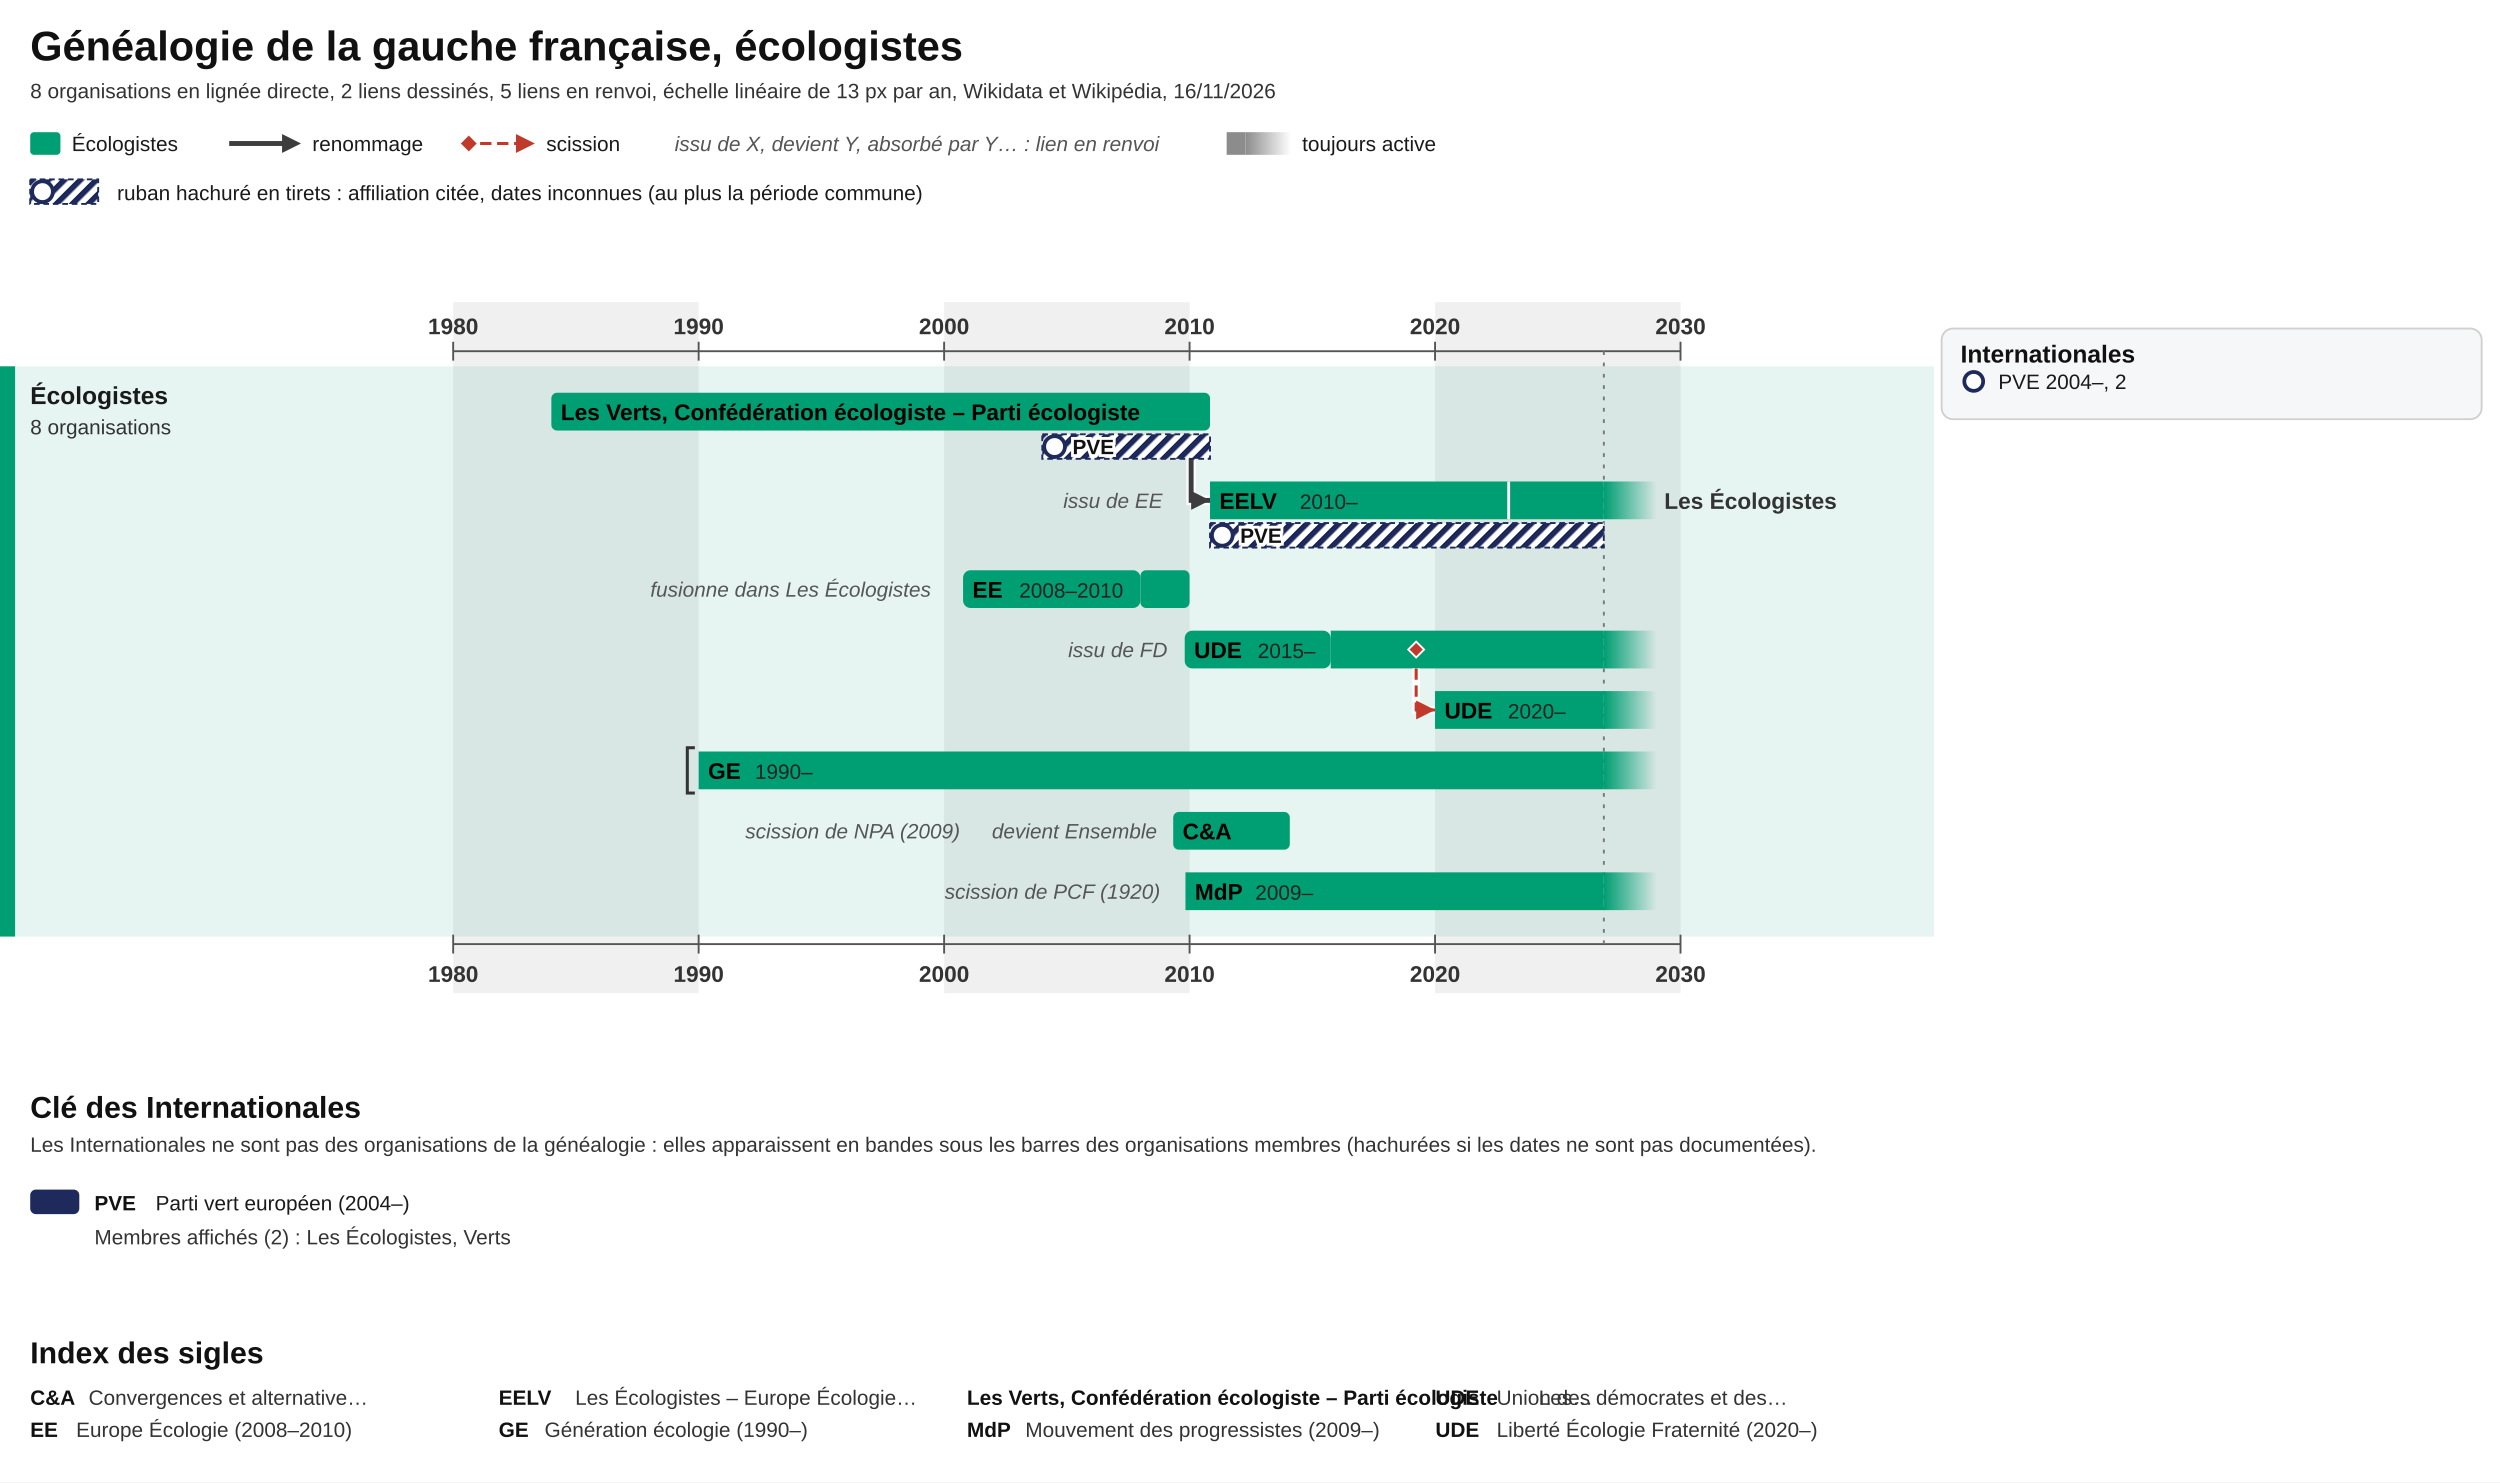
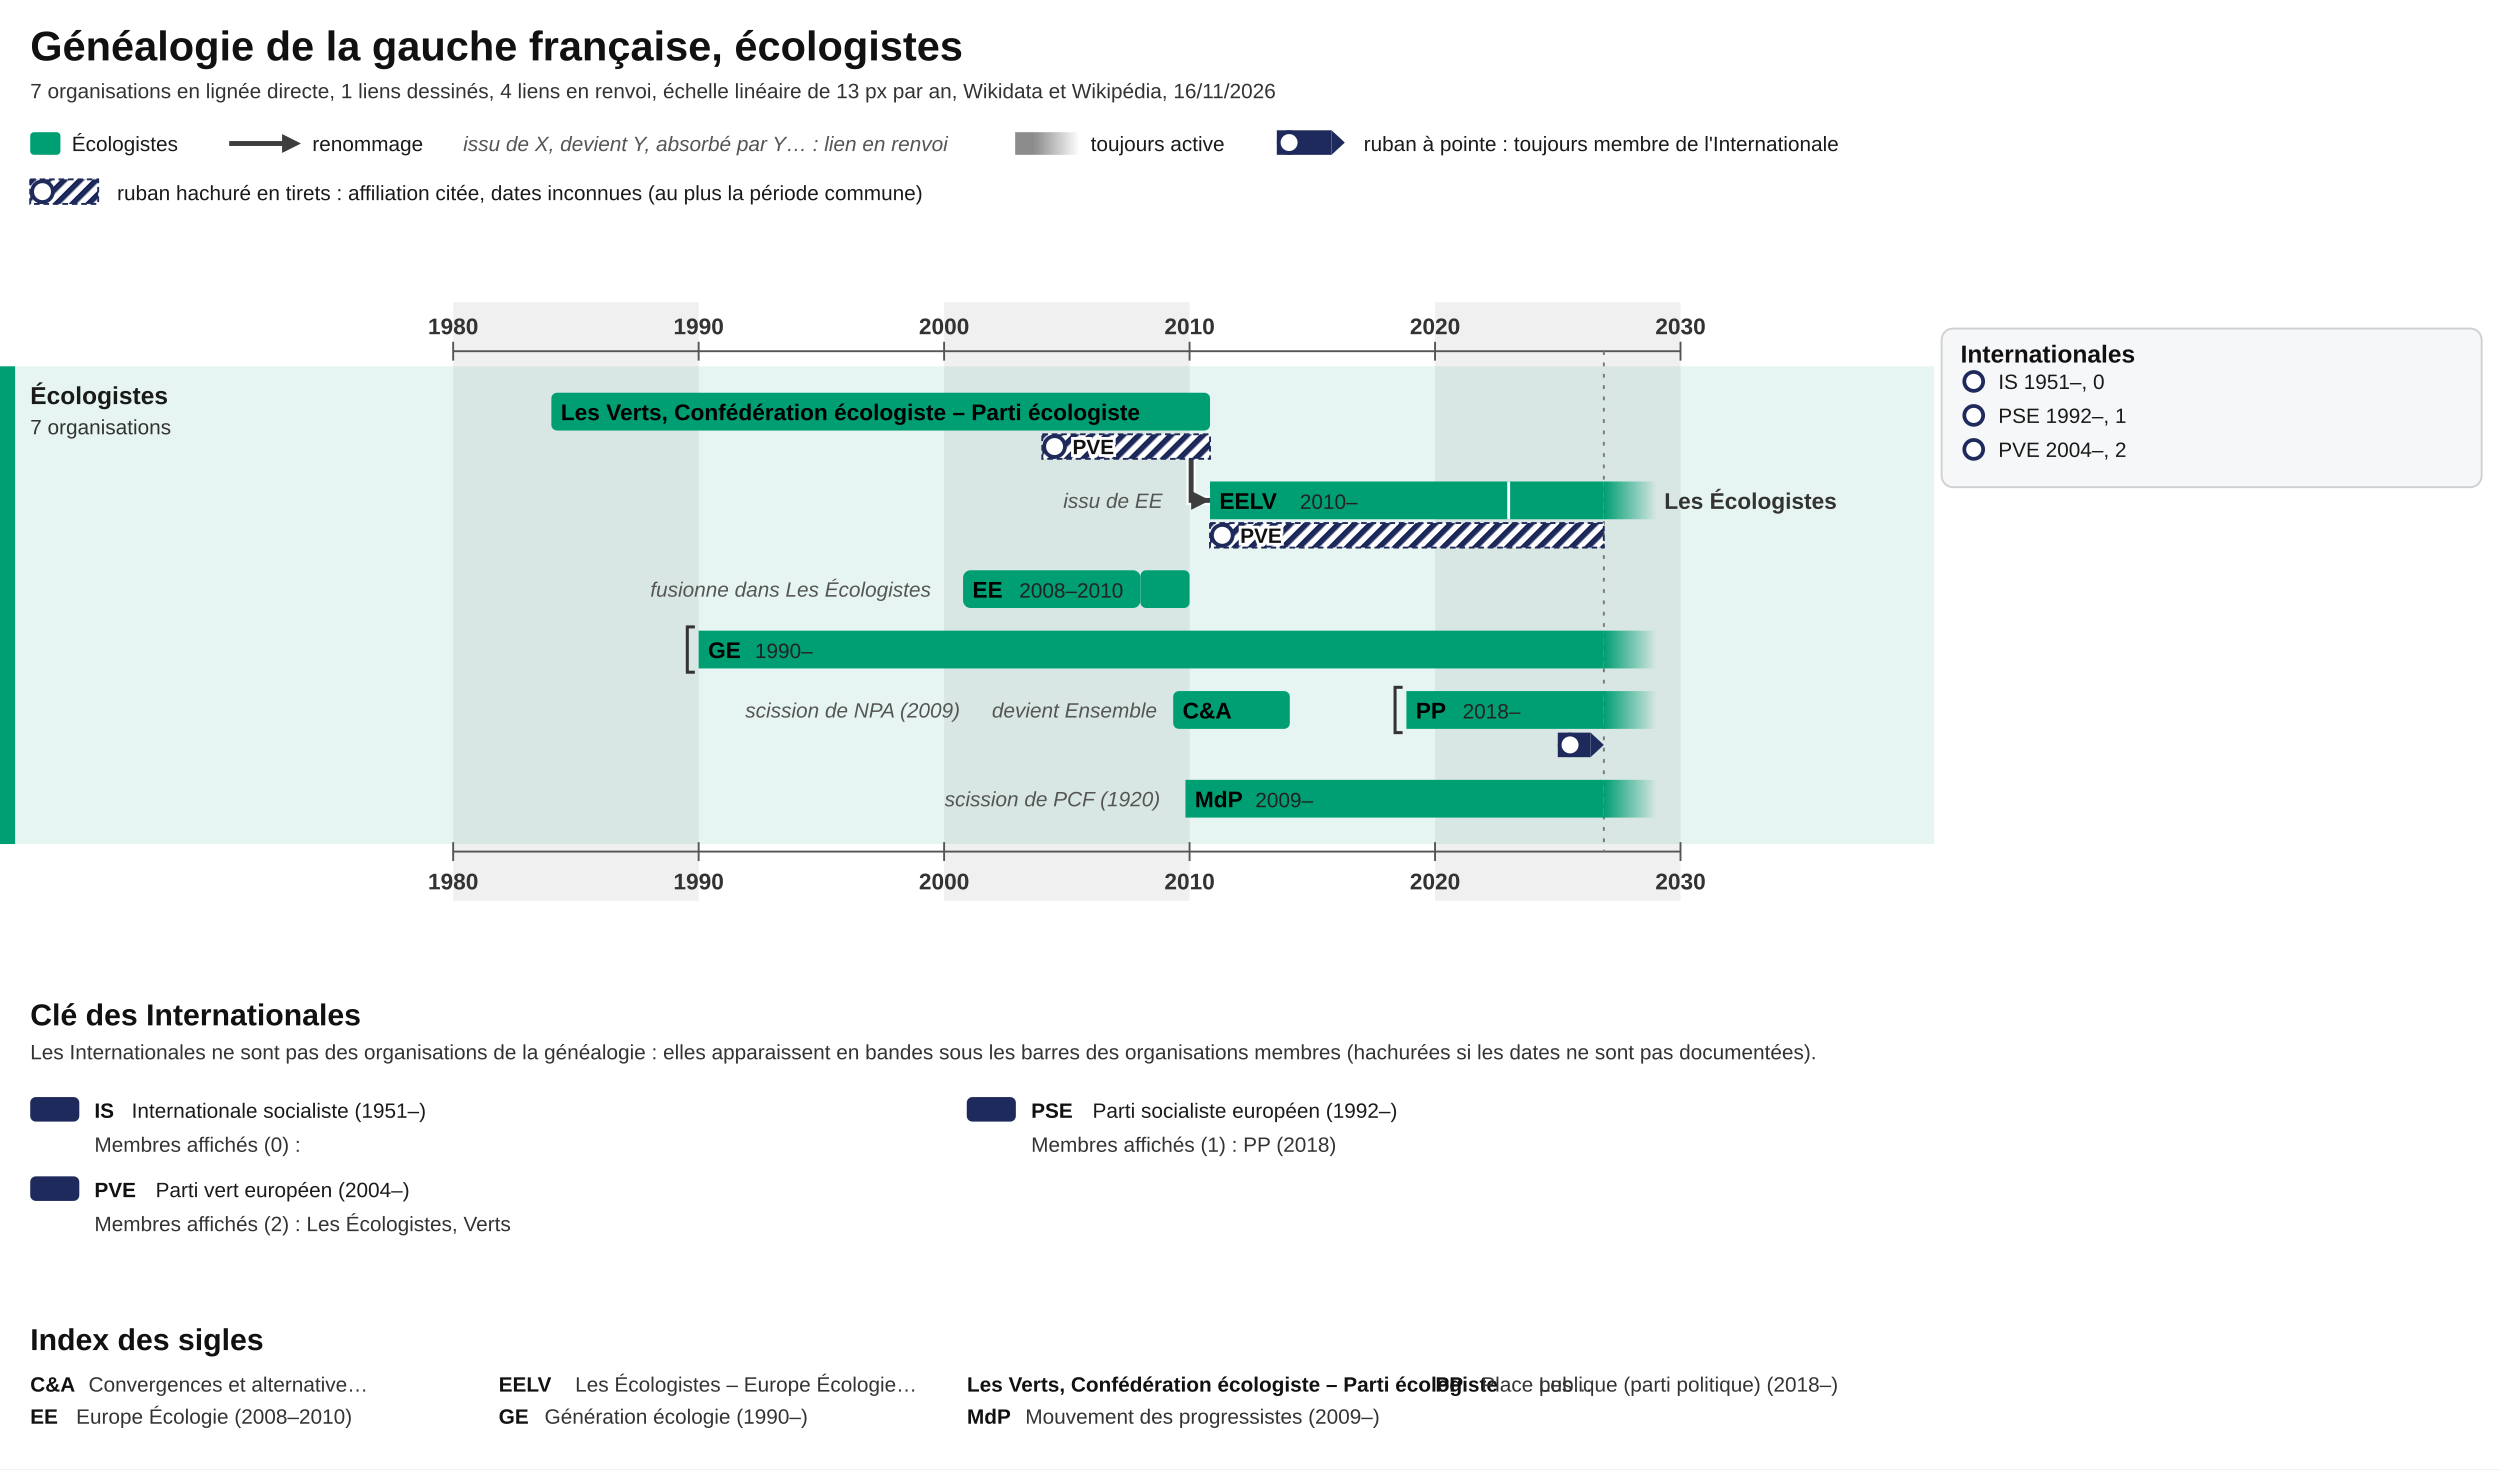
- <svg xmlns="http://www.w3.org/2000/svg" id="arbre" width="1324" height="785" viewBox="0 0 1324 785" data-x0="240" data-t0="1980" data-ppa="13.0" data-aujourdhui="2026.8744" data-min-w="6" data-seuil-annees="40" data-seuil-voies="2" data-seuil-rangs="6" data-cassure="" data-cassure-px="44" data-degrade="28" data-n-barres="8" data-vue-famille="oui" font-family="Arial, Helvetica, sans-serif">
+ <svg xmlns="http://www.w3.org/2000/svg" id="arbre" width="1324" height="778" viewBox="0 0 1324 778" data-x0="240" data-t0="1980" data-ppa="13.0" data-aujourdhui="2026.8744" data-min-w="6" data-seuil-annees="40" data-seuil-voies="2" data-seuil-rangs="6" data-cassure="" data-cassure-px="44" data-degrade="28" data-n-barres="7" data-vue-famille="oui" font-family="Arial, Helvetica, sans-serif">
  <defs>
    <linearGradient id="g-8C8C8C">
      <stop offset="0" stop-color="#8C8C8C" />
      <stop offset="1" stop-color="#8C8C8C" stop-opacity="0" />
    </linearGradient>
    <linearGradient id="g-009E73">
      <stop offset="0" stop-color="#009E73" />
      <stop offset="1" stop-color="#009E73" stop-opacity="0" />
    </linearGradient>
    <pattern id="h-332288" width="6" height="6" patternUnits="userSpaceOnUse" patternTransform="rotate(45)">
      <rect width="6" height="6" fill="#FFFFFF" />
      <rect width="3" height="6" fill="#332288" />
    </pattern>
    <pattern id="h-1F2A5C" width="6" height="6" patternUnits="userSpaceOnUse" patternTransform="rotate(45)">
      <rect width="6" height="6" fill="#FFFFFF" />
      <rect width="3" height="6" fill="#1F2A5C" />
    </pattern>
  </defs>
-   <rect width="1324" height="785" fill="#FFFFFF" />
+   <rect width="1324" height="778" fill="#FFFFFF" />
  <g class="voie" data-voie="0" data-cle="écologistes">
-     <rect class="fond-voie" x="0" y="194.0" width="1024.3" height="302.0" fill="#E6F5F1" />
-     <rect class="bord-voie" x="0" y="194.0" width="8" height="302.0" fill="#009E73" />
+     <rect class="fond-voie" x="0" y="194.0" width="1024.3" height="253.0" fill="#E6F5F1" />
+     <rect class="bord-voie" x="0" y="194.0" width="8" height="253.0" fill="#009E73" />
    <text x="16.0" y="214.0" font-size="13" font-family="Arial, Helvetica, sans-serif" font-weight="bold" fill="#1A1A1A" text-anchor="start" class="voie-t">Écologistes</text>
-     <text x="16.0" y="230.0" font-size="11" font-family="Arial, Helvetica, sans-serif" fill="#333333" text-anchor="start" class="voie-t">8 organisations</text>
-   </g>
-   <rect class="bande-decennie" x="240.0" y="160.0" width="130.0" height="366.0" fill="#000000" fill-opacity="0.06" />
-   <rect class="bande-decennie" x="500.0" y="160.0" width="130.0" height="366.0" fill="#000000" fill-opacity="0.06" />
-   <rect class="bande-decennie" x="760.0" y="160.0" width="130.0" height="366.0" fill="#000000" fill-opacity="0.06" />
+     <text x="16.0" y="230.0" font-size="11" font-family="Arial, Helvetica, sans-serif" fill="#333333" text-anchor="start" class="voie-t">7 organisations</text>
+   </g>
+   <rect class="bande-decennie" x="240.0" y="160.0" width="130.0" height="317.0" fill="#000000" fill-opacity="0.06" />
+   <rect class="bande-decennie" x="500.0" y="160.0" width="130.0" height="317.0" fill="#000000" fill-opacity="0.06" />
+   <rect class="bande-decennie" x="760.0" y="160.0" width="130.0" height="317.0" fill="#000000" fill-opacity="0.06" />
  <g class="axe-haut">
    <line x1="240.0" x2="890.0" y1="186.0" y2="186.0" stroke="#555555" />
    <line x1="240.0" x2="240.0" y1="181.0" y2="191.0" stroke="#555555" />
    <text x="240.0" y="177.0" font-size="12" font-family="Arial, Helvetica, sans-serif" font-weight="bold" fill="#333333" text-anchor="middle" class="axe-t">1980</text>
    <line x1="370.0" x2="370.0" y1="181.0" y2="191.0" stroke="#555555" />
    <text x="370.0" y="177.0" font-size="12" font-family="Arial, Helvetica, sans-serif" font-weight="bold" fill="#333333" text-anchor="middle" class="axe-t">1990</text>
    <line x1="500.0" x2="500.0" y1="181.0" y2="191.0" stroke="#555555" />
    <text x="500.0" y="177.0" font-size="12" font-family="Arial, Helvetica, sans-serif" font-weight="bold" fill="#333333" text-anchor="middle" class="axe-t">2000</text>
    <line x1="630.0" x2="630.0" y1="181.0" y2="191.0" stroke="#555555" />
    <text x="630.0" y="177.0" font-size="12" font-family="Arial, Helvetica, sans-serif" font-weight="bold" fill="#333333" text-anchor="middle" class="axe-t">2010</text>
    <line x1="760.0" x2="760.0" y1="181.0" y2="191.0" stroke="#555555" />
    <text x="760.0" y="177.0" font-size="12" font-family="Arial, Helvetica, sans-serif" font-weight="bold" fill="#333333" text-anchor="middle" class="axe-t">2020</text>
    <line x1="890.0" x2="890.0" y1="181.0" y2="191.0" stroke="#555555" />
    <text x="890.0" y="177.0" font-size="12" font-family="Arial, Helvetica, sans-serif" font-weight="bold" fill="#333333" text-anchor="middle" class="axe-t">2030</text>
  </g>
  <g class="axe-bas">
-     <line x1="240.0" x2="890.0" y1="500.0" y2="500.0" stroke="#555555" />
-     <line x1="240.0" x2="240.0" y1="495.0" y2="505.0" stroke="#555555" />
-     <text x="240.0" y="520.0" font-size="12" font-family="Arial, Helvetica, sans-serif" font-weight="bold" fill="#333333" text-anchor="middle" class="axe-t">1980</text>
-     <line x1="370.0" x2="370.0" y1="495.0" y2="505.0" stroke="#555555" />
-     <text x="370.0" y="520.0" font-size="12" font-family="Arial, Helvetica, sans-serif" font-weight="bold" fill="#333333" text-anchor="middle" class="axe-t">1990</text>
-     <line x1="500.0" x2="500.0" y1="495.0" y2="505.0" stroke="#555555" />
-     <text x="500.0" y="520.0" font-size="12" font-family="Arial, Helvetica, sans-serif" font-weight="bold" fill="#333333" text-anchor="middle" class="axe-t">2000</text>
-     <line x1="630.0" x2="630.0" y1="495.0" y2="505.0" stroke="#555555" />
-     <text x="630.0" y="520.0" font-size="12" font-family="Arial, Helvetica, sans-serif" font-weight="bold" fill="#333333" text-anchor="middle" class="axe-t">2010</text>
-     <line x1="760.0" x2="760.0" y1="495.0" y2="505.0" stroke="#555555" />
-     <text x="760.0" y="520.0" font-size="12" font-family="Arial, Helvetica, sans-serif" font-weight="bold" fill="#333333" text-anchor="middle" class="axe-t">2020</text>
-     <line x1="890.0" x2="890.0" y1="495.0" y2="505.0" stroke="#555555" />
-     <text x="890.0" y="520.0" font-size="12" font-family="Arial, Helvetica, sans-serif" font-weight="bold" fill="#333333" text-anchor="middle" class="axe-t">2030</text>
-   </g>
-   <line x1="849.4" x2="849.4" y1="186.0" y2="500.0" stroke="#777777" stroke-dasharray="2 4" />
+     <line x1="240.0" x2="890.0" y1="451.0" y2="451.0" stroke="#555555" />
+     <line x1="240.0" x2="240.0" y1="446.0" y2="456.0" stroke="#555555" />
+     <text x="240.0" y="471.0" font-size="12" font-family="Arial, Helvetica, sans-serif" font-weight="bold" fill="#333333" text-anchor="middle" class="axe-t">1980</text>
+     <line x1="370.0" x2="370.0" y1="446.0" y2="456.0" stroke="#555555" />
+     <text x="370.0" y="471.0" font-size="12" font-family="Arial, Helvetica, sans-serif" font-weight="bold" fill="#333333" text-anchor="middle" class="axe-t">1990</text>
+     <line x1="500.0" x2="500.0" y1="446.0" y2="456.0" stroke="#555555" />
+     <text x="500.0" y="471.0" font-size="12" font-family="Arial, Helvetica, sans-serif" font-weight="bold" fill="#333333" text-anchor="middle" class="axe-t">2000</text>
+     <line x1="630.0" x2="630.0" y1="446.0" y2="456.0" stroke="#555555" />
+     <text x="630.0" y="471.0" font-size="12" font-family="Arial, Helvetica, sans-serif" font-weight="bold" fill="#333333" text-anchor="middle" class="axe-t">2010</text>
+     <line x1="760.0" x2="760.0" y1="446.0" y2="456.0" stroke="#555555" />
+     <text x="760.0" y="471.0" font-size="12" font-family="Arial, Helvetica, sans-serif" font-weight="bold" fill="#333333" text-anchor="middle" class="axe-t">2020</text>
+     <line x1="890.0" x2="890.0" y1="446.0" y2="456.0" stroke="#555555" />
+     <text x="890.0" y="471.0" font-size="12" font-family="Arial, Helvetica, sans-serif" font-weight="bold" fill="#333333" text-anchor="middle" class="axe-t">2030</text>
+   </g>
+   <line x1="849.4" x2="849.4" y1="186.0" y2="451.0" stroke="#777777" stroke-dasharray="2 4" />
  <g class="contenu-voie" data-voie="0">
    <g class="org" data-id="Q743390" data-intl="Q950179" data-recherche="verts les verts">
      <rect class="barre" data-id="Q743390" data-debut="1984.0000" data-fin="2010.8333" data-statut="fin_connue" data-majeure="oui" x="292.00" y="208.00" width="348.83" height="20" rx="3" fill="#009E73" />
    </g>
    <g class="org" data-id="Q613786" data-intl="Q950179" data-recherche="les ecologistes les ecologistes – europe ecologie les verts">
      <rect class="barre" data-id="Q613786" data-debut="2010.8333" data-fin="actif" data-statut="actif_valide" data-majeure="oui" x="640.83" y="255.00" width="208.53" height="20" rx="0" fill="#009E73" />
      <rect class="fin-ouverte" x="849.37" y="255.00" width="28.00" height="20" fill="url(#g-009E73)" />
    </g>
    <g class="org" data-id="Q557045" data-intl="" data-recherche="ee europe ecologie">
      <rect class="barre" data-id="Q557045" data-debut="2008.0000" data-fin="2010.0000" data-statut="fin_connue" data-majeure="" x="604.00" y="302.00" width="26.00" height="20" rx="3" fill="#009E73" />
    </g>
-     <g class="org" data-id="Q21055512" data-intl="" data-recherche="ude (2015) union des democrates et des ecologistes">
-       <rect class="barre" data-id="Q21055512" data-debut="2015.7500" data-fin="actif" data-statut="actif_valide" data-majeure="oui" x="704.75" y="334.00" width="144.62" height="20" rx="0" fill="#009E73" />
+     <g class="org" data-id="Q1153753" data-intl="" data-recherche="ge generation ecologie">
+       <rect class="barre" data-id="Q1153753" data-debut="1990.0000" data-fin="actif" data-statut="actif_valide" data-majeure="oui" x="370.00" y="334.00" width="479.37" height="20" rx="0" fill="#009E73" />
+       <path class="sans-ancetre" d="M368.00 332.00 H364.00 V356.00 H368.00" stroke="#333333" stroke-width="1.6" fill="none" />
      <rect class="fin-ouverte" x="849.37" y="334.00" width="28.00" height="20" fill="url(#g-009E73)" />
    </g>
-     <g class="org" data-id="Q86998495" data-intl="" data-recherche="ude (2020) liberte ecologie fraternite">
-       <rect class="barre" data-id="Q86998495" data-debut="2020.0000" data-fin="actif" data-statut="actif_valide" data-majeure="oui" x="760.00" y="366.00" width="89.37" height="20" rx="0" fill="#009E73" />
+     <g class="org" data-id="Q2996386" data-intl="" data-recherche="c&amp;a convergences et alternative">
+       <rect class="barre" data-id="Q2996386" data-debut="2009.3333" data-fin="2014.0833" data-statut="fin_connue" data-majeure="" x="621.33" y="366.00" width="61.75" height="20" rx="3" fill="#009E73" />
+     </g>
+     <g class="org" data-id="Q58366009" data-intl="Q220945" data-recherche="pp (2018) place publique (parti politique)">
+       <rect class="barre" data-id="Q58366009" data-debut="2018.8333" data-fin="actif" data-statut="actif_valide" data-majeure="oui" x="744.83" y="366.00" width="104.53" height="20" rx="0" fill="#009E73" />
+       <path class="sans-ancetre" d="M742.83 364.00 H738.83 V388.00 H742.83" stroke="#333333" stroke-width="1.6" fill="none" />
      <rect class="fin-ouverte" x="849.37" y="366.00" width="28.00" height="20" fill="url(#g-009E73)" />
    </g>
-     <g class="org" data-id="Q1153753" data-intl="" data-recherche="ge generation ecologie">
-       <rect class="barre" data-id="Q1153753" data-debut="1990.0000" data-fin="actif" data-statut="actif_valide" data-majeure="oui" x="370.00" y="398.00" width="479.37" height="20" rx="0" fill="#009E73" />
-       <path class="sans-ancetre" d="M368.00 396.00 H364.00 V420.00 H368.00" stroke="#333333" stroke-width="1.6" fill="none" />
-       <rect class="fin-ouverte" x="849.37" y="398.00" width="28.00" height="20" fill="url(#g-009E73)" />
-     </g>
-     <g class="org" data-id="Q2996386" data-intl="" data-recherche="c&amp;a convergences et alternative">
-       <rect class="barre" data-id="Q2996386" data-debut="2009.3333" data-fin="2014.0833" data-statut="fin_connue" data-majeure="" x="621.33" y="430.00" width="61.75" height="20" rx="3" fill="#009E73" />
-     </g>
    <g class="org" data-id="Q3326849" data-intl="" data-recherche="mdp mouvement des progressistes">
-       <rect class="barre" data-id="Q3326849" data-debut="2009.8333" data-fin="actif" data-statut="actif_valide" data-majeure="oui" x="627.83" y="462.00" width="221.53" height="20" rx="0" fill="#009E73" />
-       <rect class="fin-ouverte" x="849.37" y="462.00" width="28.00" height="20" fill="url(#g-009E73)" />
+       <rect class="barre" data-id="Q3326849" data-debut="2009.8333" data-fin="actif" data-statut="actif_valide" data-majeure="oui" x="627.83" y="413.00" width="221.53" height="20" rx="0" fill="#009E73" />
+       <rect class="fin-ouverte" x="849.37" y="413.00" width="28.00" height="20" fill="url(#g-009E73)" />
    </g>
  </g>
  <g class="liens">
    <g class="lien" data-a="Q743390" data-b="Q613786" data-rel="renommage" data-annees="0.77" data-voies="0" data-rangs="1" data-majeur="" data-va="0" data-vb="0">
      <path class="halo geo" d="M630.83 243.00 L630.83 265.00 L640.83 265.00" data-geo="[[630.83, 243.0, 0], [630.83, 265.0, 0], [640.83, 265.0, 0]]" fill="none" stroke="#FFFFFF" stroke-width="5.1" stroke-opacity="0.85" />
      <path class="trait geo" d="M630.83 243.00 L630.83 265.00 L640.83 265.00" data-geo="[[630.83, 243.0, 0], [630.83, 265.0, 0], [640.83, 265.0, 0]]" fill="none" stroke="#3D3D3D" stroke-width="2.6" />
      <polygon class="fleche geo" data-geo="[[640.83, 265.0, 0], [630.83, 260.0, 0], [630.83, 270.0, 0]]" points="640.83,265.00 630.83,260.00 630.83,270.00" fill="#3D3D3D" />
-     </g>
-     <g class="lien" data-a="Q21055512" data-b="Q86998495" data-rel="scission" data-annees="0.77" data-voies="0" data-rangs="1" data-majeur="" data-va="0" data-vb="0">
-       <path class="halo geo" d="M750.00 354.00 L750.00 376.00 L760.00 376.00" data-geo="[[750.0, 354.0, 0], [750.0, 376.0, 0], [760.0, 376.0, 0]]" fill="none" stroke="#FFFFFF" stroke-width="4.1" stroke-opacity="0.85" />
-       <path class="trait geo" d="M750.00 354.00 L750.00 376.00 L760.00 376.00" data-geo="[[750.0, 354.0, 0], [750.0, 376.0, 0], [760.0, 376.0, 0]]" fill="none" stroke="#C0392B" stroke-width="1.6" stroke-dasharray="6 3" />
-       <polygon class="fleche geo" data-geo="[[760.0, 376.0, 0], [750.0, 371.0, 0], [750.0, 381.0, 0]]" points="760.00,376.00 750.00,371.00 750.00,381.00" fill="#C0392B" />
-       <polygon class="marque-scission geo" points="750.00,339.80 754.20,344.00 750.00,348.20 745.80,344.00" fill="#C0392B" stroke="#FFFFFF" stroke-width="1" data-geo="[[750.00,339.80,0],[754.20,344.00,0],[750.00,348.20,0],[745.80,344.00,0]]" data-voie="0" />
    </g>
  </g>
  <g class="contenu-voie" data-voie="0">
    <g class="org org-haut" data-id="Q743390" data-intl="Q950179" data-recherche="verts les verts">
      <g class="bande" data-intl="Q950179" data-parti="Q743390" data-certitude="a_documenter" data-fin="coupee">
        <rect class="bande-r" x="552.00" y="230.00" width="88.83" height="13" fill="url(#h-1F2A5C)" stroke="#1F2A5C" stroke-width="1" stroke-dasharray="3 2" data-bbox="552.00,230.00,88.83,13" />
        <circle class="medaillon" cx="558.50" cy="236.50" r="5.50" fill="#FFFFFF" stroke="#1F2A5C" stroke-width="2" />
        <text x="568.0" y="240.5" font-size="11" font-family="Arial, Helvetica, sans-serif" font-weight="bold" fill="#111111" text-anchor="start" class="bande-t" data-bbox="568.00,231.00,26.42,12" stroke="#FFFFFF" stroke-width="3" paint-order="stroke">PVE</text>
      </g>
      <rect class="tag" data-id="Q743390" data-dedans="oui" x="292.00" y="208.00" width="348.83" height="20" fill="none" data-bbox="292.00,208.00,348.83,20" />
      <text x="297.0" y="222.5" font-size="12" font-family="Arial, Helvetica, sans-serif" font-weight="bold" fill="#000000" text-anchor="start" class="tag-t" data-org="Q743390" data-bbox="297.00,211.50,323.60,13">Les Verts, Confédération écologiste – Parti écologiste</text>
    </g>
    <g class="org org-haut" data-id="Q613786" data-intl="Q950179" data-recherche="les ecologistes les ecologistes – europe ecologie les verts">
      <g class="bande" data-intl="Q950179" data-parti="Q613786" data-certitude="a_documenter" data-fin="coupee">
        <rect class="bande-r" x="640.83" y="277.00" width="208.53" height="13" fill="url(#h-1F2A5C)" stroke="#1F2A5C" stroke-width="1" stroke-dasharray="3 2" data-bbox="640.83,277.00,208.53,13" />
        <circle class="medaillon" cx="647.33" cy="283.50" r="5.50" fill="#FFFFFF" stroke="#1F2A5C" stroke-width="2" />
        <text x="656.8" y="287.5" font-size="11" font-family="Arial, Helvetica, sans-serif" font-weight="bold" fill="#111111" text-anchor="start" class="bande-t" data-bbox="656.83,278.00,26.42,12" stroke="#FFFFFF" stroke-width="3" paint-order="stroke">PVE</text>
      </g>
      <rect class="tag" data-id="Q613786" data-dedans="oui" x="640.83" y="255.00" width="208.53" height="20" fill="none" data-bbox="640.83,255.00,208.53,20" />
      <text x="645.8" y="269.5" font-size="12" font-family="Arial, Helvetica, sans-serif" font-weight="bold" fill="#000000" text-anchor="start" class="tag-t" data-org="Q613786" data-bbox="645.83,258.50,37.52,13">EELV</text>
      <text x="688.4" y="269.5" font-size="11" font-family="Arial, Helvetica, sans-serif" fill="#222222" text-anchor="start" class="tag-t" data-org="Q613786" data-bbox="688.35,259.50,33.68,12">2010–</text>
      <line class="nom-trait" x1="799.00" x2="799.00" y1="255.00" y2="275.00" stroke="#FFFFFF" stroke-width="1.5" />
      <text x="881.4" y="269.5" font-size="12" font-family="Arial, Helvetica, sans-serif" font-weight="bold" fill="#333333" text-anchor="start" class="nom-t" data-org="Q613786" data-apres="oui" data-bbox="881.37,258.50,99.92,13">Les Écologistes</text>
      <text x="563.1" y="269.0" font-size="11" font-family="Arial, Helvetica, sans-serif" font-style="italic" fill="#555555" class="renvoi" data-org="Q613786" data-a="Q557045" data-b="Q613786" data-bbox="563.07,258.00,58.76,13">issu de EE</text>
    </g>
    <g class="org org-haut" data-id="Q557045" data-intl="" data-recherche="ee europe ecologie">
      <rect class="tag-fond" x="510.04" y="302.00" width="93.96" height="20" rx="4" fill="#009E73" />
      <rect class="tag" data-id="Q557045" data-dedans="" x="510.04" y="302.00" width="93.96" height="20" fill="none" data-bbox="510.04,302.00,93.96,20" />
      <text x="515.0" y="316.5" font-size="12" font-family="Arial, Helvetica, sans-serif" font-weight="bold" fill="#000000" text-anchor="start" class="tag-t" data-org="Q557045" data-bbox="515.04,305.50,19.76,13">EE</text>
      <text x="539.8" y="316.5" font-size="11" font-family="Arial, Helvetica, sans-serif" fill="#222222" text-anchor="start" class="tag-t" data-org="Q557045" data-bbox="539.80,306.50,59.20,12">2008–2010</text>
      <text x="344.4" y="316.0" font-size="11" font-family="Arial, Helvetica, sans-serif" font-style="italic" fill="#555555" class="renvoi" data-org="Q557045" data-a="Q557045" data-b="Q613786" data-bbox="344.44,305.00,162.60,13">fusionne dans Les Écologistes</text>
    </g>
-     <g class="org org-haut" data-id="Q21055512" data-intl="" data-recherche="ude (2015) union des democrates et des ecologistes">
-       <rect class="tag-fond" x="627.43" y="334.00" width="77.32" height="20" rx="4" fill="#009E73" />
-       <rect class="tag" data-id="Q21055512" data-dedans="" x="627.43" y="334.00" width="77.32" height="20" fill="none" data-bbox="627.43,334.00,77.32,20" />
-       <text x="632.4" y="348.5" font-size="12" font-family="Arial, Helvetica, sans-serif" font-weight="bold" fill="#000000" text-anchor="start" class="tag-t" data-org="Q21055512" data-bbox="632.43,337.50,28.64,13">UDE</text>
-       <text x="666.1" y="348.5" font-size="11" font-family="Arial, Helvetica, sans-serif" fill="#222222" text-anchor="start" class="tag-t" data-org="Q21055512" data-bbox="666.07,338.50,33.68,12">2015–</text>
-       <text x="565.7" y="348.0" font-size="11" font-family="Arial, Helvetica, sans-serif" font-style="italic" fill="#555555" class="renvoi" data-org="Q21055512" data-a="Q18744486" data-b="Q21055512" data-bbox="565.67,337.00,58.76,13">issu de FD</text>
-     </g>
-     <g class="org org-haut" data-id="Q86998495" data-intl="" data-recherche="ude (2020) liberte ecologie fraternite">
-       <rect class="tag" data-id="Q86998495" data-dedans="oui" x="760.00" y="366.00" width="89.37" height="20" fill="none" data-bbox="760.00,366.00,89.37,20" />
-       <text x="765.0" y="380.5" font-size="12" font-family="Arial, Helvetica, sans-serif" font-weight="bold" fill="#000000" text-anchor="start" class="tag-t" data-org="Q86998495" data-bbox="765.00,369.50,28.64,13">UDE</text>
-       <text x="798.6" y="380.5" font-size="11" font-family="Arial, Helvetica, sans-serif" fill="#222222" text-anchor="start" class="tag-t" data-org="Q86998495" data-bbox="798.64,370.50,33.68,12">2020–</text>
-     </g>
    <g class="org org-haut" data-id="Q1153753" data-intl="" data-recherche="ge generation ecologie">
-       <rect class="tag" data-id="Q1153753" data-dedans="oui" x="370.00" y="398.00" width="479.37" height="20" fill="none" data-bbox="370.00,398.00,479.37,20" />
-       <text x="375.0" y="412.5" font-size="12" font-family="Arial, Helvetica, sans-serif" font-weight="bold" fill="#000000" text-anchor="start" class="tag-t" data-org="Q1153753" data-bbox="375.00,401.50,19.76,13">GE</text>
-       <text x="399.8" y="412.5" font-size="11" font-family="Arial, Helvetica, sans-serif" fill="#222222" text-anchor="start" class="tag-t" data-org="Q1153753" data-bbox="399.76,402.50,33.68,12">1990–</text>
+       <rect class="tag" data-id="Q1153753" data-dedans="oui" x="370.00" y="334.00" width="479.37" height="20" fill="none" data-bbox="370.00,334.00,479.37,20" />
+       <text x="375.0" y="348.5" font-size="12" font-family="Arial, Helvetica, sans-serif" font-weight="bold" fill="#000000" text-anchor="start" class="tag-t" data-org="Q1153753" data-bbox="375.00,337.50,19.76,13">GE</text>
+       <text x="399.8" y="348.5" font-size="11" font-family="Arial, Helvetica, sans-serif" fill="#222222" text-anchor="start" class="tag-t" data-org="Q1153753" data-bbox="399.76,338.50,33.68,12">1990–</text>
    </g>
    <g class="org org-haut" data-id="Q2996386" data-intl="" data-recherche="c&amp;a convergences et alternative">
-       <rect class="tag" data-id="Q2996386" data-dedans="oui" x="621.33" y="430.00" width="61.75" height="20" fill="none" data-bbox="621.33,430.00,61.75,20" />
-       <text x="626.3" y="444.5" font-size="12" font-family="Arial, Helvetica, sans-serif" font-weight="bold" fill="#000000" text-anchor="start" class="tag-t" data-org="Q2996386" data-bbox="626.33,433.50,26.96,13">C&amp;A</text>
-       <text x="394.7" y="444.0" font-size="11" font-family="Arial, Helvetica, sans-serif" font-style="italic" fill="#555555" class="renvoi" data-org="Q2996386" data-a="Q1045425" data-b="Q2996386" data-bbox="394.71,433.00,124.54,13">scission de NPA (2009)</text>
-       <text x="525.3" y="444.0" font-size="11" font-family="Arial, Helvetica, sans-serif" font-style="italic" fill="#555555" class="renvoi" data-org="Q2996386" data-a="Q2996386" data-b="Q15985232" data-bbox="525.25,433.00,93.08,13">devient Ensemble</text>
+       <rect class="tag" data-id="Q2996386" data-dedans="oui" x="621.33" y="366.00" width="61.75" height="20" fill="none" data-bbox="621.33,366.00,61.75,20" />
+       <text x="626.3" y="380.5" font-size="12" font-family="Arial, Helvetica, sans-serif" font-weight="bold" fill="#000000" text-anchor="start" class="tag-t" data-org="Q2996386" data-bbox="626.33,369.50,26.96,13">C&amp;A</text>
+       <text x="394.7" y="380.0" font-size="11" font-family="Arial, Helvetica, sans-serif" font-style="italic" fill="#555555" class="renvoi" data-org="Q2996386" data-a="Q1045425" data-b="Q2996386" data-bbox="394.71,369.00,124.54,13">scission de NPA (2009)</text>
+       <text x="525.3" y="380.0" font-size="11" font-family="Arial, Helvetica, sans-serif" font-style="italic" fill="#555555" class="renvoi" data-org="Q2996386" data-a="Q2996386" data-b="Q15985232" data-bbox="525.25,369.00,93.08,13">devient Ensemble</text>
+     </g>
+     <g class="org org-haut" data-id="Q58366009" data-intl="Q220945" data-recherche="pp (2018) place publique (parti politique)">
+       <g class="bande" data-intl="Q220945" data-parti="Q58366009" data-certitude="documentee" data-fin="membre">
+         <rect class="bande-r" x="825.00" y="388.00" width="17.37" height="13" fill="#1F2A5C" data-bbox="825.00,388.00,24.37,13" />
+         <polygon class="bande-pointe" points="842.37,388.00 849.37,394.50 842.37,401.00" fill="#1F2A5C" />
+         <circle class="medaillon" cx="831.50" cy="394.50" r="5.50" fill="#FFFFFF" stroke="#1F2A5C" stroke-width="2" />
+       </g>
+       <rect class="tag" data-id="Q58366009" data-dedans="oui" x="744.83" y="366.00" width="104.53" height="20" fill="none" data-bbox="744.83,366.00,104.53,20" />
+       <text x="749.8" y="380.5" font-size="12" font-family="Arial, Helvetica, sans-serif" font-weight="bold" fill="#000000" text-anchor="start" class="tag-t" data-org="Q58366009" data-bbox="749.83,369.50,19.76,13">PP</text>
+       <text x="774.6" y="380.5" font-size="11" font-family="Arial, Helvetica, sans-serif" fill="#222222" text-anchor="start" class="tag-t" data-org="Q58366009" data-bbox="774.59,370.50,33.68,12">2018–</text>
    </g>
    <g class="org org-haut" data-id="Q3326849" data-intl="" data-recherche="mdp mouvement des progressistes">
-       <rect class="tag" data-id="Q3326849" data-dedans="oui" x="627.83" y="462.00" width="221.53" height="20" fill="none" data-bbox="627.83,462.00,221.53,20" />
-       <text x="632.8" y="476.5" font-size="12" font-family="Arial, Helvetica, sans-serif" font-weight="bold" fill="#000000" text-anchor="start" class="tag-t" data-org="Q3326849" data-bbox="632.83,465.50,26.96,13">MdP</text>
-       <text x="664.8" y="476.5" font-size="11" font-family="Arial, Helvetica, sans-serif" fill="#222222" text-anchor="start" class="tag-t" data-org="Q3326849" data-bbox="664.79,466.50,33.68,12">2009–</text>
-       <text x="500.3" y="476.0" font-size="11" font-family="Arial, Helvetica, sans-serif" font-style="italic" fill="#555555" class="renvoi" data-org="Q3326849" data-a="Q192821" data-b="Q3326849" data-bbox="500.29,465.00,124.54,13">scission de PCF (1920)</text>
+       <rect class="tag" data-id="Q3326849" data-dedans="oui" x="627.83" y="413.00" width="221.53" height="20" fill="none" data-bbox="627.83,413.00,221.53,20" />
+       <text x="632.8" y="427.5" font-size="12" font-family="Arial, Helvetica, sans-serif" font-weight="bold" fill="#000000" text-anchor="start" class="tag-t" data-org="Q3326849" data-bbox="632.83,416.50,26.96,13">MdP</text>
+       <text x="664.8" y="427.5" font-size="11" font-family="Arial, Helvetica, sans-serif" fill="#222222" text-anchor="start" class="tag-t" data-org="Q3326849" data-bbox="664.79,417.50,33.68,12">2009–</text>
+       <text x="500.3" y="427.0" font-size="11" font-family="Arial, Helvetica, sans-serif" font-style="italic" fill="#555555" class="renvoi" data-org="Q3326849" data-a="Q192821" data-b="Q3326849" data-bbox="500.29,416.00,124.54,13">scission de PCF (1920)</text>
    </g>
  </g>
  <g class="cle-compacte">
-     <rect x="1028.288" y="174" width="286" height="48" rx="6" fill="#F6F7F8" stroke="#D0D0D0" />
+     <rect x="1028.288" y="174" width="286" height="84" rx="6" fill="#F6F7F8" stroke="#D0D0D0" />
    <text x="1038.3" y="192.0" font-size="13" font-family="Arial, Helvetica, sans-serif" font-weight="bold" fill="#111111" text-anchor="start" class="cle-t">Internationales</text>
    <circle class="medaillon" cx="1045.288" cy="202" r="5" fill="#FFFFFF" stroke="#1F2A5C" stroke-width="2" />
-     <text x="1058.3" y="206.0" font-size="11" font-family="Arial, Helvetica, sans-serif" fill="#1A1A1A" text-anchor="start" class="cle-t">PVE  2004–, 2</text>
+     <text x="1058.3" y="206.0" font-size="11" font-family="Arial, Helvetica, sans-serif" fill="#1A1A1A" text-anchor="start" class="cle-t">IS  1951–, 0</text>
+     <circle class="medaillon" cx="1045.288" cy="220" r="5" fill="#FFFFFF" stroke="#1F2A5C" stroke-width="2" />
+     <text x="1058.3" y="224.0" font-size="11" font-family="Arial, Helvetica, sans-serif" fill="#1A1A1A" text-anchor="start" class="cle-t">PSE  1992–, 1</text>
+     <circle class="medaillon" cx="1045.288" cy="238" r="5" fill="#FFFFFF" stroke="#1F2A5C" stroke-width="2" />
+     <text x="1058.3" y="242.0" font-size="11" font-family="Arial, Helvetica, sans-serif" fill="#1A1A1A" text-anchor="start" class="cle-t">PVE  2004–, 2</text>
  </g>
  <g class="legende">
    <text x="16.0" y="32.0" font-size="22" font-family="Arial, Helvetica, sans-serif" font-weight="bold" fill="#111111" text-anchor="start" class="legende-t">Généalogie de la gauche française, écologistes</text>
-     <text x="16.0" y="52.0" font-size="11" font-family="Arial, Helvetica, sans-serif" fill="#333333" text-anchor="start" class="legende-t">8 organisations en lignée directe, 2 liens dessinés, 5 liens en renvoi, échelle linéaire de 13 px par an, Wikidata et Wikipédia, 16/11/2026</text>
+     <text x="16.0" y="52.0" font-size="11" font-family="Arial, Helvetica, sans-serif" fill="#333333" text-anchor="start" class="legende-t">7 organisations en lignée directe, 1 liens dessinés, 4 liens en renvoi, échelle linéaire de 13 px par an, Wikidata et Wikipédia, 16/11/2026</text>
    <rect x="16" y="70" width="16" height="12" rx="2" fill="#009E73" />
    <text x="38.0" y="80.0" font-size="11" font-family="Arial, Helvetica, sans-serif" fill="#1A1A1A" text-anchor="start" class="legende-t">Écologistes</text>
    <path d="M121.38 76 H151.38" stroke="#3D3D3D" stroke-width="2.6" fill="none" />
    <polygon points="159.38,76 149.38,71 149.38,81" fill="#3D3D3D" />
    <text x="165.4" y="80.0" font-size="11" font-family="Arial, Helvetica, sans-serif" fill="#1A1A1A" text-anchor="start" class="legende-t">renommage</text>
-     <path d="M245.26 76 H275.26" stroke="#C0392B" stroke-width="1.6" stroke-dasharray="6 3" fill="none" />
-     <polygon points="283.26,76 273.26,71 273.26,81" fill="#C0392B" />
-     <polygon points="248.26,71.8 252.46,76 248.26,80.2 244.06,76" fill="#C0392B" />
-     <text x="289.3" y="80.0" font-size="11" font-family="Arial, Helvetica, sans-serif" fill="#1A1A1A" text-anchor="start" class="legende-t">scission</text>
-     <text x="357.3" y="80.0" font-size="11" font-family="Arial, Helvetica, sans-serif" font-style="italic" fill="#555555" text-anchor="start" class="legende-t">issu de X, devient Y, absorbé par Y… : lien en renvoi</text>
-     <rect x="649.64" y="70" width="10" height="12" fill="#8C8C8C" />
-     <rect x="659.64" y="70" width="24" height="12" fill="url(#g-8C8C8C)" />
-     <text x="689.6" y="80.0" font-size="11" font-family="Arial, Helvetica, sans-serif" fill="#1A1A1A" text-anchor="start" class="legende-t">toujours active</text>
+     <text x="245.3" y="80.0" font-size="11" font-family="Arial, Helvetica, sans-serif" font-style="italic" fill="#555555" text-anchor="start" class="legende-t">issu de X, devient Y, absorbé par Y… : lien en renvoi</text>
+     <rect x="537.64" y="70" width="10" height="12" fill="#8C8C8C" />
+     <rect x="547.64" y="70" width="24" height="12" fill="url(#g-8C8C8C)" />
+     <text x="577.6" y="80.0" font-size="11" font-family="Arial, Helvetica, sans-serif" fill="#1A1A1A" text-anchor="start" class="legende-t">toujours active</text>
+     <rect x="676.2" y="69" width="29" height="13" fill="#1F2A5C" />
+     <polygon points="705.2,69 712.2,75.5 705.2,82" fill="#1F2A5C" />
+     <circle class="medaillon" cx="682.7" cy="75.5" r="5.5" fill="#FFFFFF" stroke="#1F2A5C" stroke-width="2" />
+     <text x="722.2" y="80.0" font-size="11" font-family="Arial, Helvetica, sans-serif" fill="#1A1A1A" text-anchor="start" class="legende-t">ruban à pointe : toujours membre de l'Internationale</text>
    <rect x="16" y="95" width="36" height="13" fill="url(#h-1F2A5C)" stroke="#1F2A5C" stroke-width="1" stroke-dasharray="3 2" />
    <circle class="medaillon" cx="22.5" cy="101.5" r="5.5" fill="#FFFFFF" stroke="#1F2A5C" stroke-width="2" />
    <text x="62.0" y="106.0" font-size="11" font-family="Arial, Helvetica, sans-serif" fill="#1A1A1A" text-anchor="start" class="legende-t">ruban hachuré en tirets : affiliation citée, dates inconnues (au plus la période commune)</text>
  </g>
-   <g class="cle-internationales" transform="translate(0,562)">
+   <g class="cle-internationales" transform="translate(0,513)">
    <text x="16.0" y="30.0" font-size="16" font-family="Arial, Helvetica, sans-serif" font-weight="bold" fill="#111111" text-anchor="start" class="cle-t">Clé des Internationales</text>
    <text x="16.0" y="48.0" font-size="11" font-family="Arial, Helvetica, sans-serif" fill="#333333" text-anchor="start" class="cle-t">Les Internationales ne sont pas des organisations de la généalogie : elles apparaissent en bandes sous les barres des organisations membres (hachurées si les dates ne sont pas documentées).</text>
+     <g class="entree-cle" data-intl="Q159454">
+       <rect x="16" y="68" width="26" height="13" rx="3" fill="#1F2A5C" />
+       <text x="50.0" y="79.0" font-size="11" font-family="Arial, Helvetica, sans-serif" font-weight="bold" fill="#111111" text-anchor="start" class="cle-t">IS</text>
+       <text x="69.7" y="79.0" font-size="11" font-family="Arial, Helvetica, sans-serif" fill="#1A1A1A" text-anchor="start" class="cle-t">Internationale socialiste (1951–)</text>
+       <text x="50.0" y="97.0" font-size="11" font-family="Arial, Helvetica, sans-serif" fill="#333333" text-anchor="start" class="cle-t">Membres affichés (0) :</text>
+     </g>
+     <g class="entree-cle" data-intl="Q220945">
+       <rect x="512" y="68" width="26" height="13" rx="3" fill="#1F2A5C" />
+       <text x="546.1" y="79.0" font-size="11" font-family="Arial, Helvetica, sans-serif" font-weight="bold" fill="#111111" text-anchor="start" class="cle-t">PSE</text>
+       <text x="578.6" y="79.0" font-size="11" font-family="Arial, Helvetica, sans-serif" fill="#1A1A1A" text-anchor="start" class="cle-t">Parti socialiste européen (1992–)</text>
+       <text x="546.1" y="97.0" font-size="11" font-family="Arial, Helvetica, sans-serif" fill="#333333" text-anchor="start" class="cle-t">Membres affichés (1) : PP (2018)</text>
+     </g>
    <g class="entree-cle" data-intl="Q950179">
-       <rect x="16" y="68" width="26" height="13" rx="3" fill="#1F2A5C" />
-       <text x="50.0" y="79.0" font-size="11" font-family="Arial, Helvetica, sans-serif" font-weight="bold" fill="#111111" text-anchor="start" class="cle-t">PVE</text>
-       <text x="82.4" y="79.0" font-size="11" font-family="Arial, Helvetica, sans-serif" fill="#1A1A1A" text-anchor="start" class="cle-t">Parti vert européen (2004–)</text>
-       <text x="50.0" y="97.0" font-size="11" font-family="Arial, Helvetica, sans-serif" fill="#333333" text-anchor="start" class="cle-t">Membres affichés (2) : Les Écologistes, Verts</text>
-     </g>
-   </g>
-   <g class="index-sigles" transform="translate(0,692)">
+       <rect x="16" y="110" width="26" height="13" rx="3" fill="#1F2A5C" />
+       <text x="50.0" y="121.0" font-size="11" font-family="Arial, Helvetica, sans-serif" font-weight="bold" fill="#111111" text-anchor="start" class="cle-t">PVE</text>
+       <text x="82.4" y="121.0" font-size="11" font-family="Arial, Helvetica, sans-serif" fill="#1A1A1A" text-anchor="start" class="cle-t">Parti vert européen (2004–)</text>
+       <text x="50.0" y="139.0" font-size="11" font-family="Arial, Helvetica, sans-serif" fill="#333333" text-anchor="start" class="cle-t">Membres affichés (2) : Les Écologistes, Verts</text>
+     </g>
+   </g>
+   <g class="index-sigles" transform="translate(0,685)">
    <text x="16.0" y="30.0" font-size="16" font-family="Arial, Helvetica, sans-serif" font-weight="bold" fill="#111111" text-anchor="start" class="cle-t">Index des sigles</text>
    <text x="16.0" y="52.0" font-size="11" font-family="Arial, Helvetica, sans-serif" font-weight="bold" fill="#111111" text-anchor="start" class="cle-t">C&amp;A</text>
    <text x="46.9" y="52.0" font-size="11" font-family="Arial, Helvetica, sans-serif" fill="#333333" text-anchor="start" class="cle-t">Convergences et alternative…</text>
    <text x="16.0" y="69.0" font-size="11" font-family="Arial, Helvetica, sans-serif" font-weight="bold" fill="#111111" text-anchor="start" class="cle-t">EE</text>
    <text x="40.3" y="69.0" font-size="11" font-family="Arial, Helvetica, sans-serif" fill="#333333" text-anchor="start" class="cle-t">Europe Écologie (2008–2010)</text>
    <text x="264.1" y="52.0" font-size="11" font-family="Arial, Helvetica, sans-serif" font-weight="bold" fill="#111111" text-anchor="start" class="cle-t">EELV</text>
    <text x="304.6" y="52.0" font-size="11" font-family="Arial, Helvetica, sans-serif" fill="#333333" text-anchor="start" class="cle-t">Les Écologistes – Europe Écologie…</text>
    <text x="264.1" y="69.0" font-size="11" font-family="Arial, Helvetica, sans-serif" font-weight="bold" fill="#111111" text-anchor="start" class="cle-t">GE</text>
    <text x="288.4" y="69.0" font-size="11" font-family="Arial, Helvetica, sans-serif" fill="#333333" text-anchor="start" class="cle-t">Génération écologie (1990–)</text>
    <text x="512.1" y="52.0" font-size="11" font-family="Arial, Helvetica, sans-serif" font-weight="bold" fill="#111111" text-anchor="start" class="cle-t">Les Verts, Confédération écologiste – Parti écologiste</text>
    <text x="814.9" y="52.0" font-size="11" font-family="Arial, Helvetica, sans-serif" fill="#333333" text-anchor="start" class="cle-t">Les…</text>
    <text x="512.1" y="69.0" font-size="11" font-family="Arial, Helvetica, sans-serif" font-weight="bold" fill="#111111" text-anchor="start" class="cle-t">MdP</text>
    <text x="543.0" y="69.0" font-size="11" font-family="Arial, Helvetica, sans-serif" fill="#333333" text-anchor="start" class="cle-t">Mouvement des progressistes (2009–)</text>
-     <text x="760.2" y="52.0" font-size="11" font-family="Arial, Helvetica, sans-serif" font-weight="bold" fill="#111111" text-anchor="start" class="cle-t">UDE</text>
-     <text x="792.6" y="52.0" font-size="11" font-family="Arial, Helvetica, sans-serif" fill="#333333" text-anchor="start" class="cle-t">Union des démocrates et des…</text>
-     <text x="760.2" y="69.0" font-size="11" font-family="Arial, Helvetica, sans-serif" font-weight="bold" fill="#111111" text-anchor="start" class="cle-t">UDE</text>
-     <text x="792.6" y="69.0" font-size="11" font-family="Arial, Helvetica, sans-serif" fill="#333333" text-anchor="start" class="cle-t">Liberté Écologie Fraternité (2020–)</text>
+     <text x="760.2" y="52.0" font-size="11" font-family="Arial, Helvetica, sans-serif" font-weight="bold" fill="#111111" text-anchor="start" class="cle-t">PP</text>
+     <text x="784.5" y="52.0" font-size="11" font-family="Arial, Helvetica, sans-serif" fill="#333333" text-anchor="start" class="cle-t">Place publique (parti politique) (2018–)</text>
  </g>
</svg>
